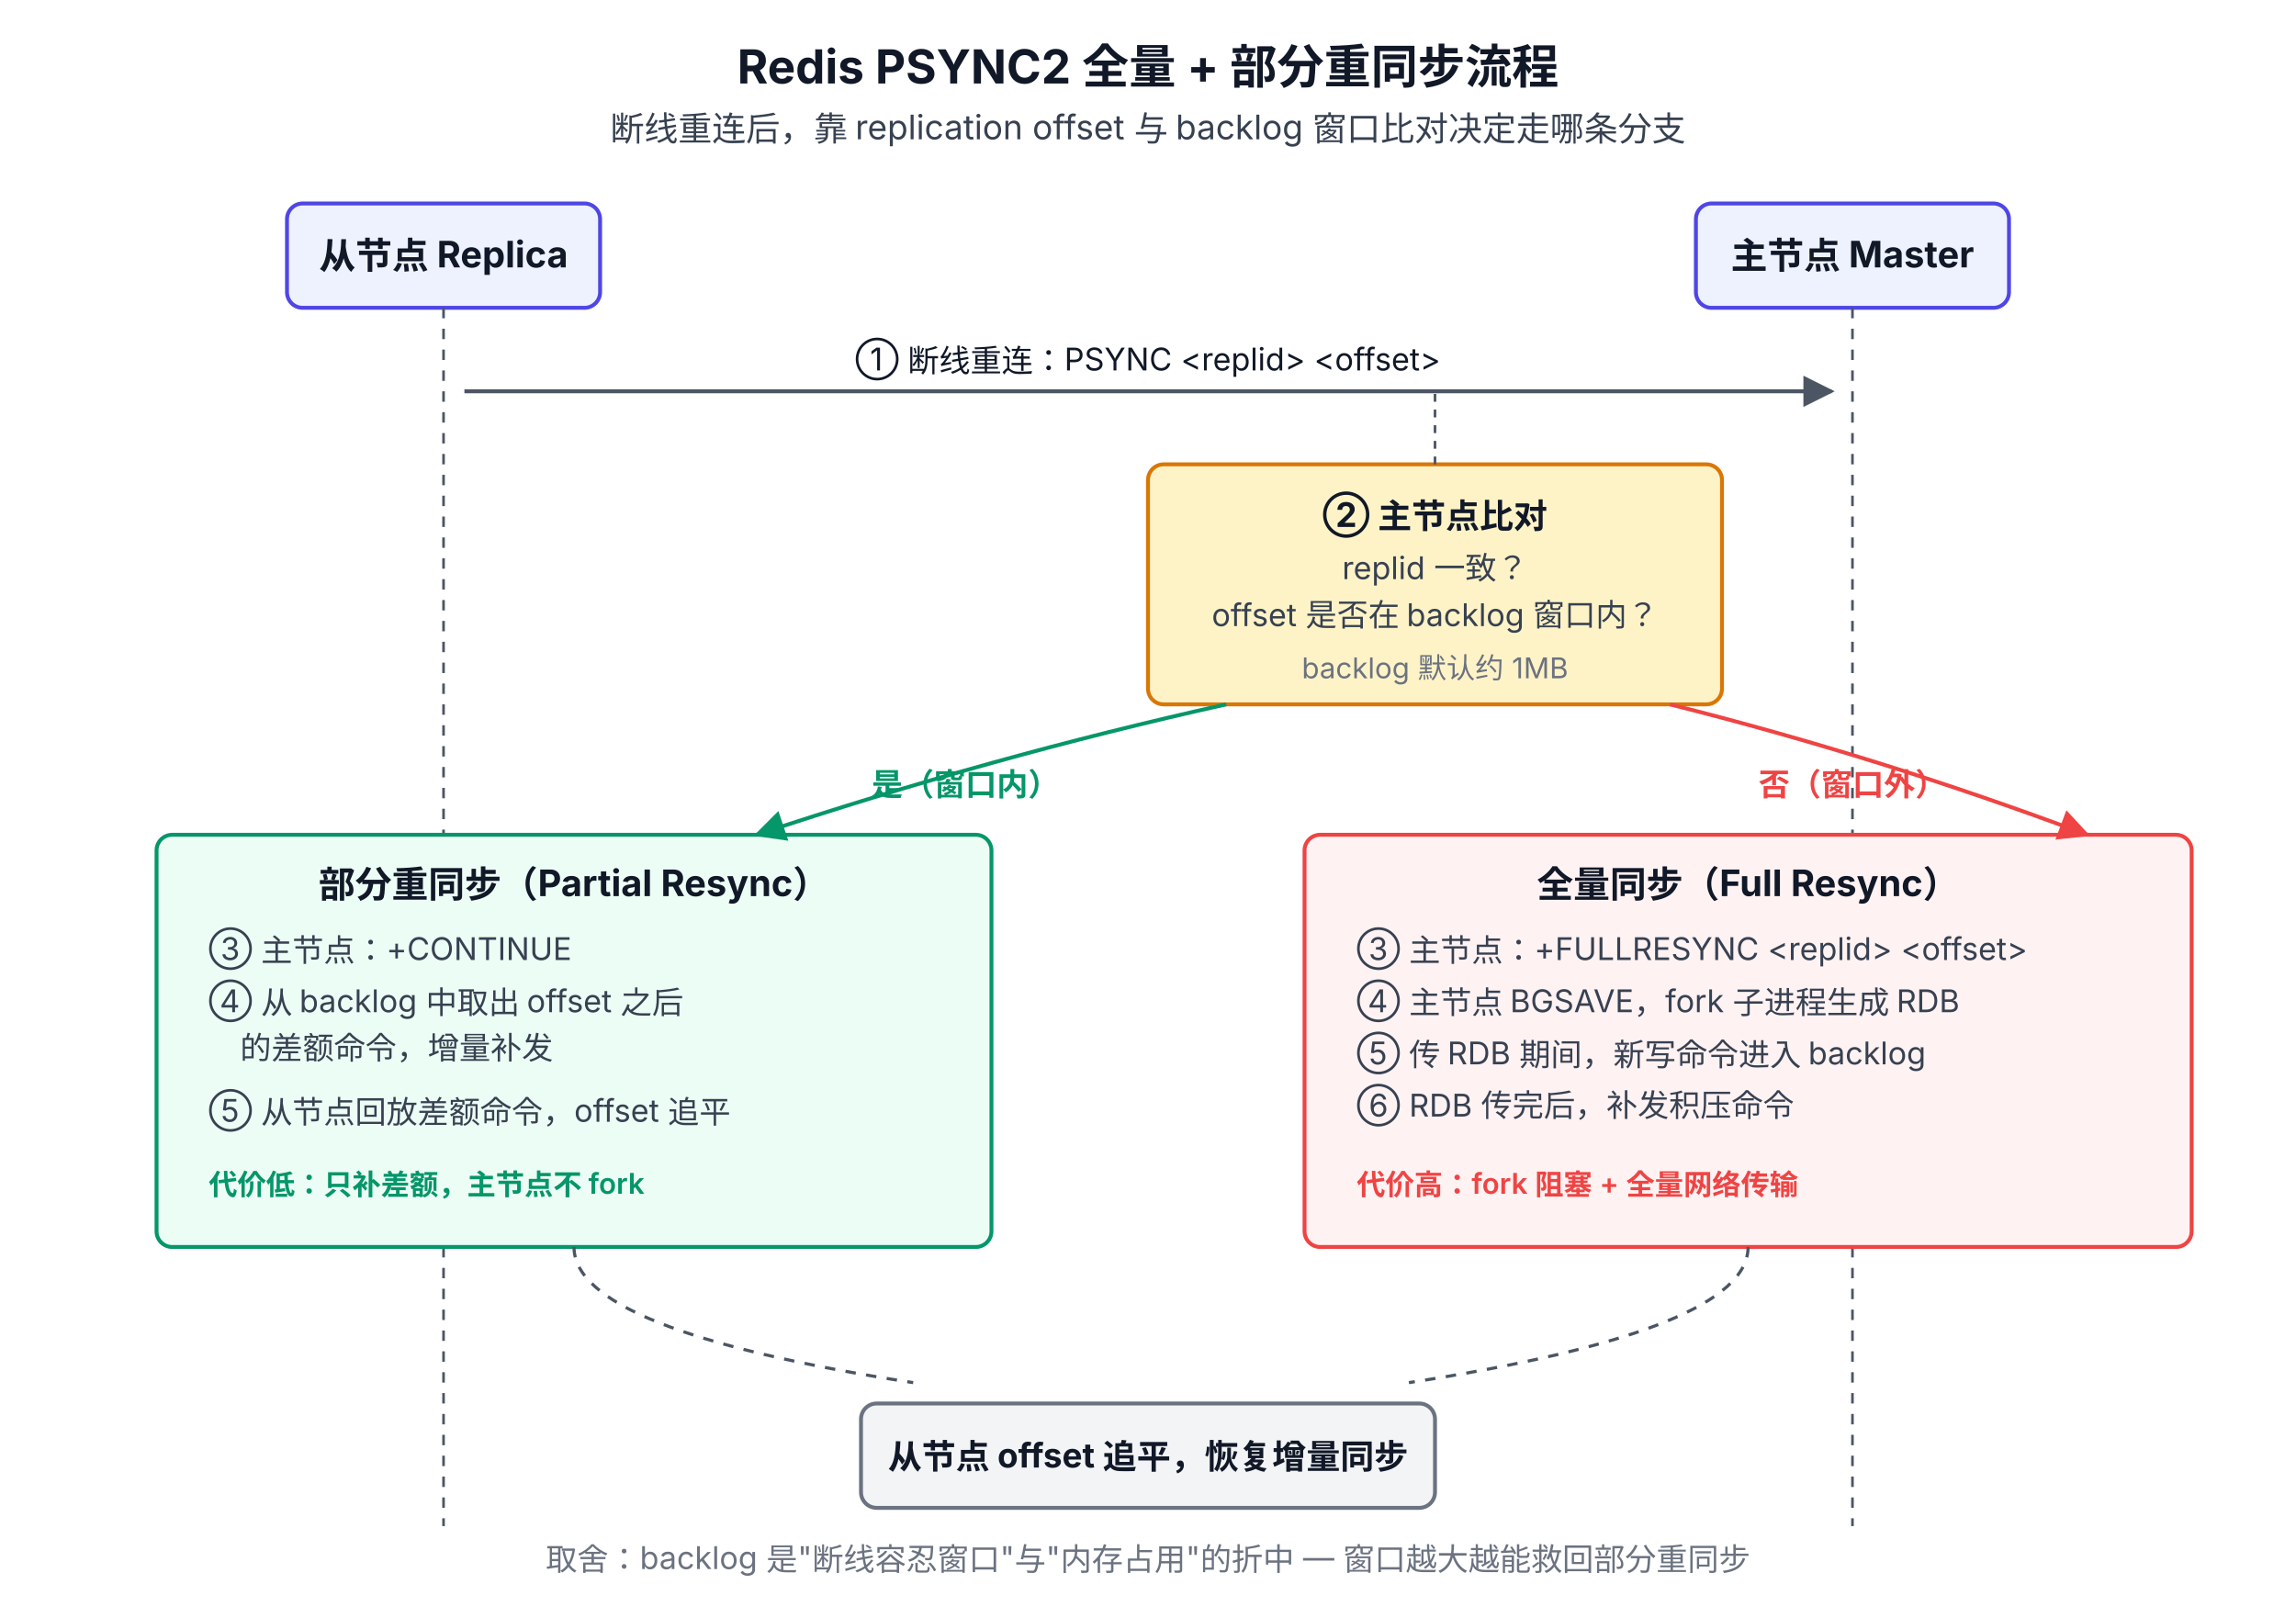
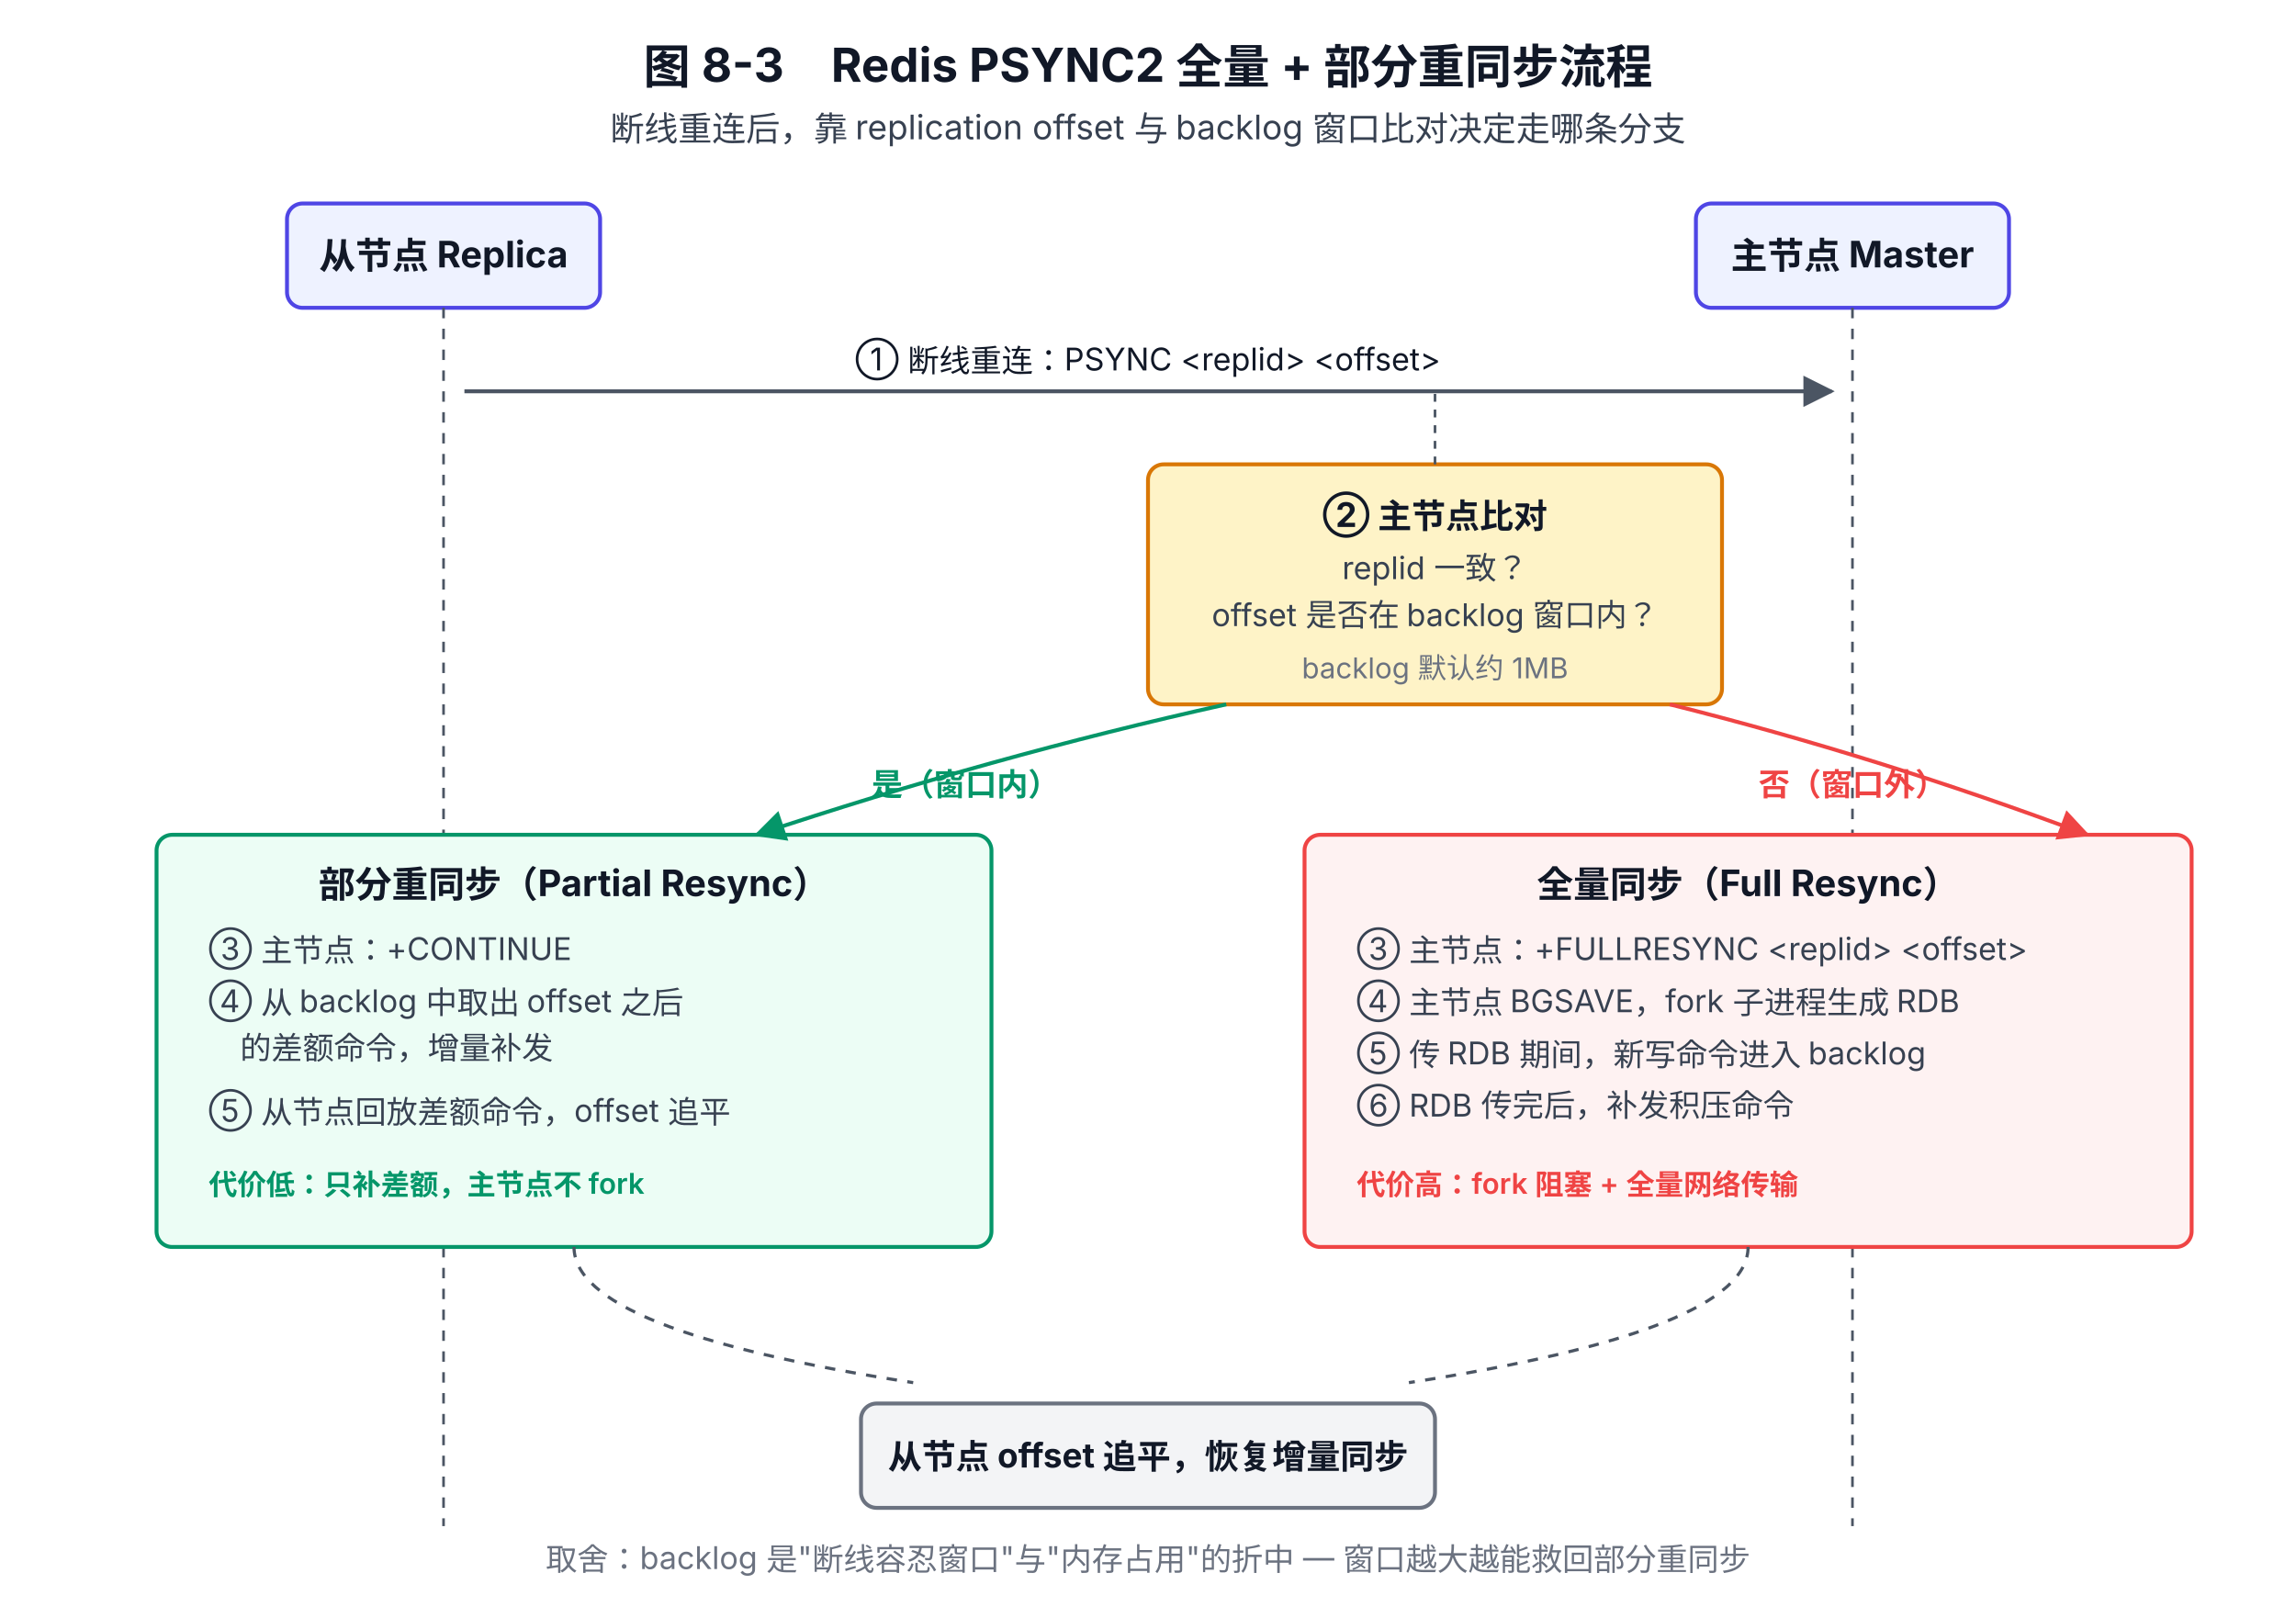
<svg xmlns="http://www.w3.org/2000/svg" viewBox="0 0 880 620" font-family="system-ui, -apple-system, 'PingFang SC', 'Microsoft YaHei', sans-serif">
  <defs>
    <marker id="arrow" viewBox="0 0 10 10" refX="9" refY="5" markerWidth="8" markerHeight="8" orient="auto-start-reverse">
      <path d="M0,0 L10,5 L0,10 z" fill="#4B5563" />
    </marker>
    <marker id="arrowRed" viewBox="0 0 10 10" refX="9" refY="5" markerWidth="8" markerHeight="8" orient="auto-start-reverse">
      <path d="M0,0 L10,5 L0,10 z" fill="#EF4444" />
    </marker>
    <marker id="arrowGreen" viewBox="0 0 10 10" refX="9" refY="5" markerWidth="8" markerHeight="8" orient="auto-start-reverse">
      <path d="M0,0 L10,5 L0,10 z" fill="#059669" />
    </marker>
  </defs>
-   <text x="440" y="32" text-anchor="middle" font-size="18" font-weight="700" fill="#111827">Redis PSYNC2 全量 + 部分重同步流程</text>
+   <text x="440" y="32" text-anchor="middle" font-size="18" font-weight="700" fill="#111827">图 8-3　Redis PSYNC2 全量 + 部分重同步流程</text>
  <text x="440" y="54" text-anchor="middle" font-size="13" fill="#374151">断线重连后，靠 replication offset 与 backlog 窗口比对决定走哪条分支</text>
  <rect x="110" y="78" width="120" height="40" rx="6" fill="#EEF2FF" stroke="#4F46E5" stroke-width="1.5" />
  <text x="170" y="103" text-anchor="middle" font-size="14" font-weight="700" fill="#111827">从节点 Replica</text>
  <rect x="650" y="78" width="120" height="40" rx="6" fill="#EEF2FF" stroke="#4F46E5" stroke-width="1.5" />
  <text x="710" y="103" text-anchor="middle" font-size="14" font-weight="700" fill="#111827">主节点 Master</text>
  <line x1="170" y1="118" x2="170" y2="585" stroke="#4B5563" stroke-width="1" stroke-dasharray="4 4" />
  <line x1="710" y1="118" x2="710" y2="585" stroke="#4B5563" stroke-width="1" stroke-dasharray="4 4" />
  <line x1="178" y1="150" x2="702" y2="150" stroke="#4B5563" stroke-width="1.5" marker-end="url(#arrow)" />
  <text x="440" y="142" text-anchor="middle" font-size="12" fill="#111827">① 断线重连：PSYNC &lt;replid&gt; &lt;offset&gt;</text>
  <rect x="440" y="178" width="220" height="92" rx="6" fill="#FEF3C7" stroke="#D97706" stroke-width="1.5" />
  <text x="550" y="202" text-anchor="middle" font-size="13" font-weight="700" fill="#111827">② 主节点比对</text>
  <text x="550" y="222" text-anchor="middle" font-size="12" fill="#374151">replid 一致？</text>
  <text x="550" y="240" text-anchor="middle" font-size="12" fill="#374151">offset 是否在 backlog 窗口内？</text>
  <text x="550" y="260" text-anchor="middle" font-size="11" fill="#6B7280">backlog 默认约 1MB</text>
  <line x1="550" y1="178" x2="550" y2="150" stroke="#4B5563" stroke-width="1" stroke-dasharray="3 3" />
  <text x="370" y="305" text-anchor="middle" font-size="12" font-weight="700" fill="#059669">是（窗口内）</text>
  <text x="710" y="305" text-anchor="middle" font-size="12" font-weight="700" fill="#EF4444">否（窗口外）</text>
  <rect x="60" y="320" width="320" height="158" rx="6" fill="#ECFDF5" stroke="#059669" stroke-width="1.5" />
  <text x="220" y="344" text-anchor="middle" font-size="14" font-weight="700" fill="#111827">部分重同步（Partial Resync）</text>
  <text x="80" y="368" font-size="12" fill="#374151">③ 主节点：+CONTINUE</text>
  <text x="80" y="388" font-size="12" fill="#374151">④ 从 backlog 中取出 offset 之后</text>
  <text x="92" y="406" font-size="12" fill="#374151">的差额命令，增量补发</text>
  <text x="80" y="430" font-size="12" fill="#374151">⑤ 从节点回放差额命令，offset 追平</text>
  <text x="80" y="458" font-size="11" font-weight="600" fill="#059669">代价低：只补差额，主节点不 fork</text>
  <path d="M 470 270 Q 380 290 290 320" fill="none" stroke="#059669" stroke-width="1.5" marker-end="url(#arrowGreen)" />
  <rect x="500" y="320" width="340" height="158" rx="6" fill="#FEF2F2" stroke="#EF4444" stroke-width="1.5" />
  <text x="670" y="344" text-anchor="middle" font-size="14" font-weight="700" fill="#111827">全量同步（Full Resync）</text>
  <text x="520" y="368" font-size="12" fill="#374151">③ 主节点：+FULLRESYNC &lt;replid&gt; &lt;offset&gt;</text>
  <text x="520" y="388" font-size="12" fill="#374151">④ 主节点 BGSAVE，fork 子进程生成 RDB</text>
  <text x="520" y="408" font-size="12" fill="#374151">⑤ 传 RDB 期间，新写命令进入 backlog</text>
  <text x="520" y="428" font-size="12" fill="#374151">⑥ RDB 传完后，补发积压命令</text>
  <text x="520" y="458" font-size="11" font-weight="600" fill="#EF4444">代价高：fork 阻塞 + 全量网络传输</text>
  <path d="M 640 270 Q 720 290 800 320" fill="none" stroke="#EF4444" stroke-width="1.5" marker-end="url(#arrowRed)" />
  <path d="M 220 478 Q 220 510 350 530" fill="none" stroke="#4B5563" stroke-width="1.2" stroke-dasharray="4 4" />
  <path d="M 670 478 Q 670 510 540 530" fill="none" stroke="#4B5563" stroke-width="1.2" stroke-dasharray="4 4" />
  <rect x="330" y="538" width="220" height="40" rx="6" fill="#F3F4F6" stroke="#6B7280" stroke-width="1.5" />
  <text x="440" y="563" text-anchor="middle" font-size="13" font-weight="700" fill="#111827">从节点 offset 追平，恢复增量同步</text>
  <text x="440" y="602" text-anchor="middle" font-size="12" fill="#6B7280">取舍：backlog 是"断线容忍窗口"与"内存占用"的折中 — 窗口越大越能救回部分重同步</text>
</svg>
